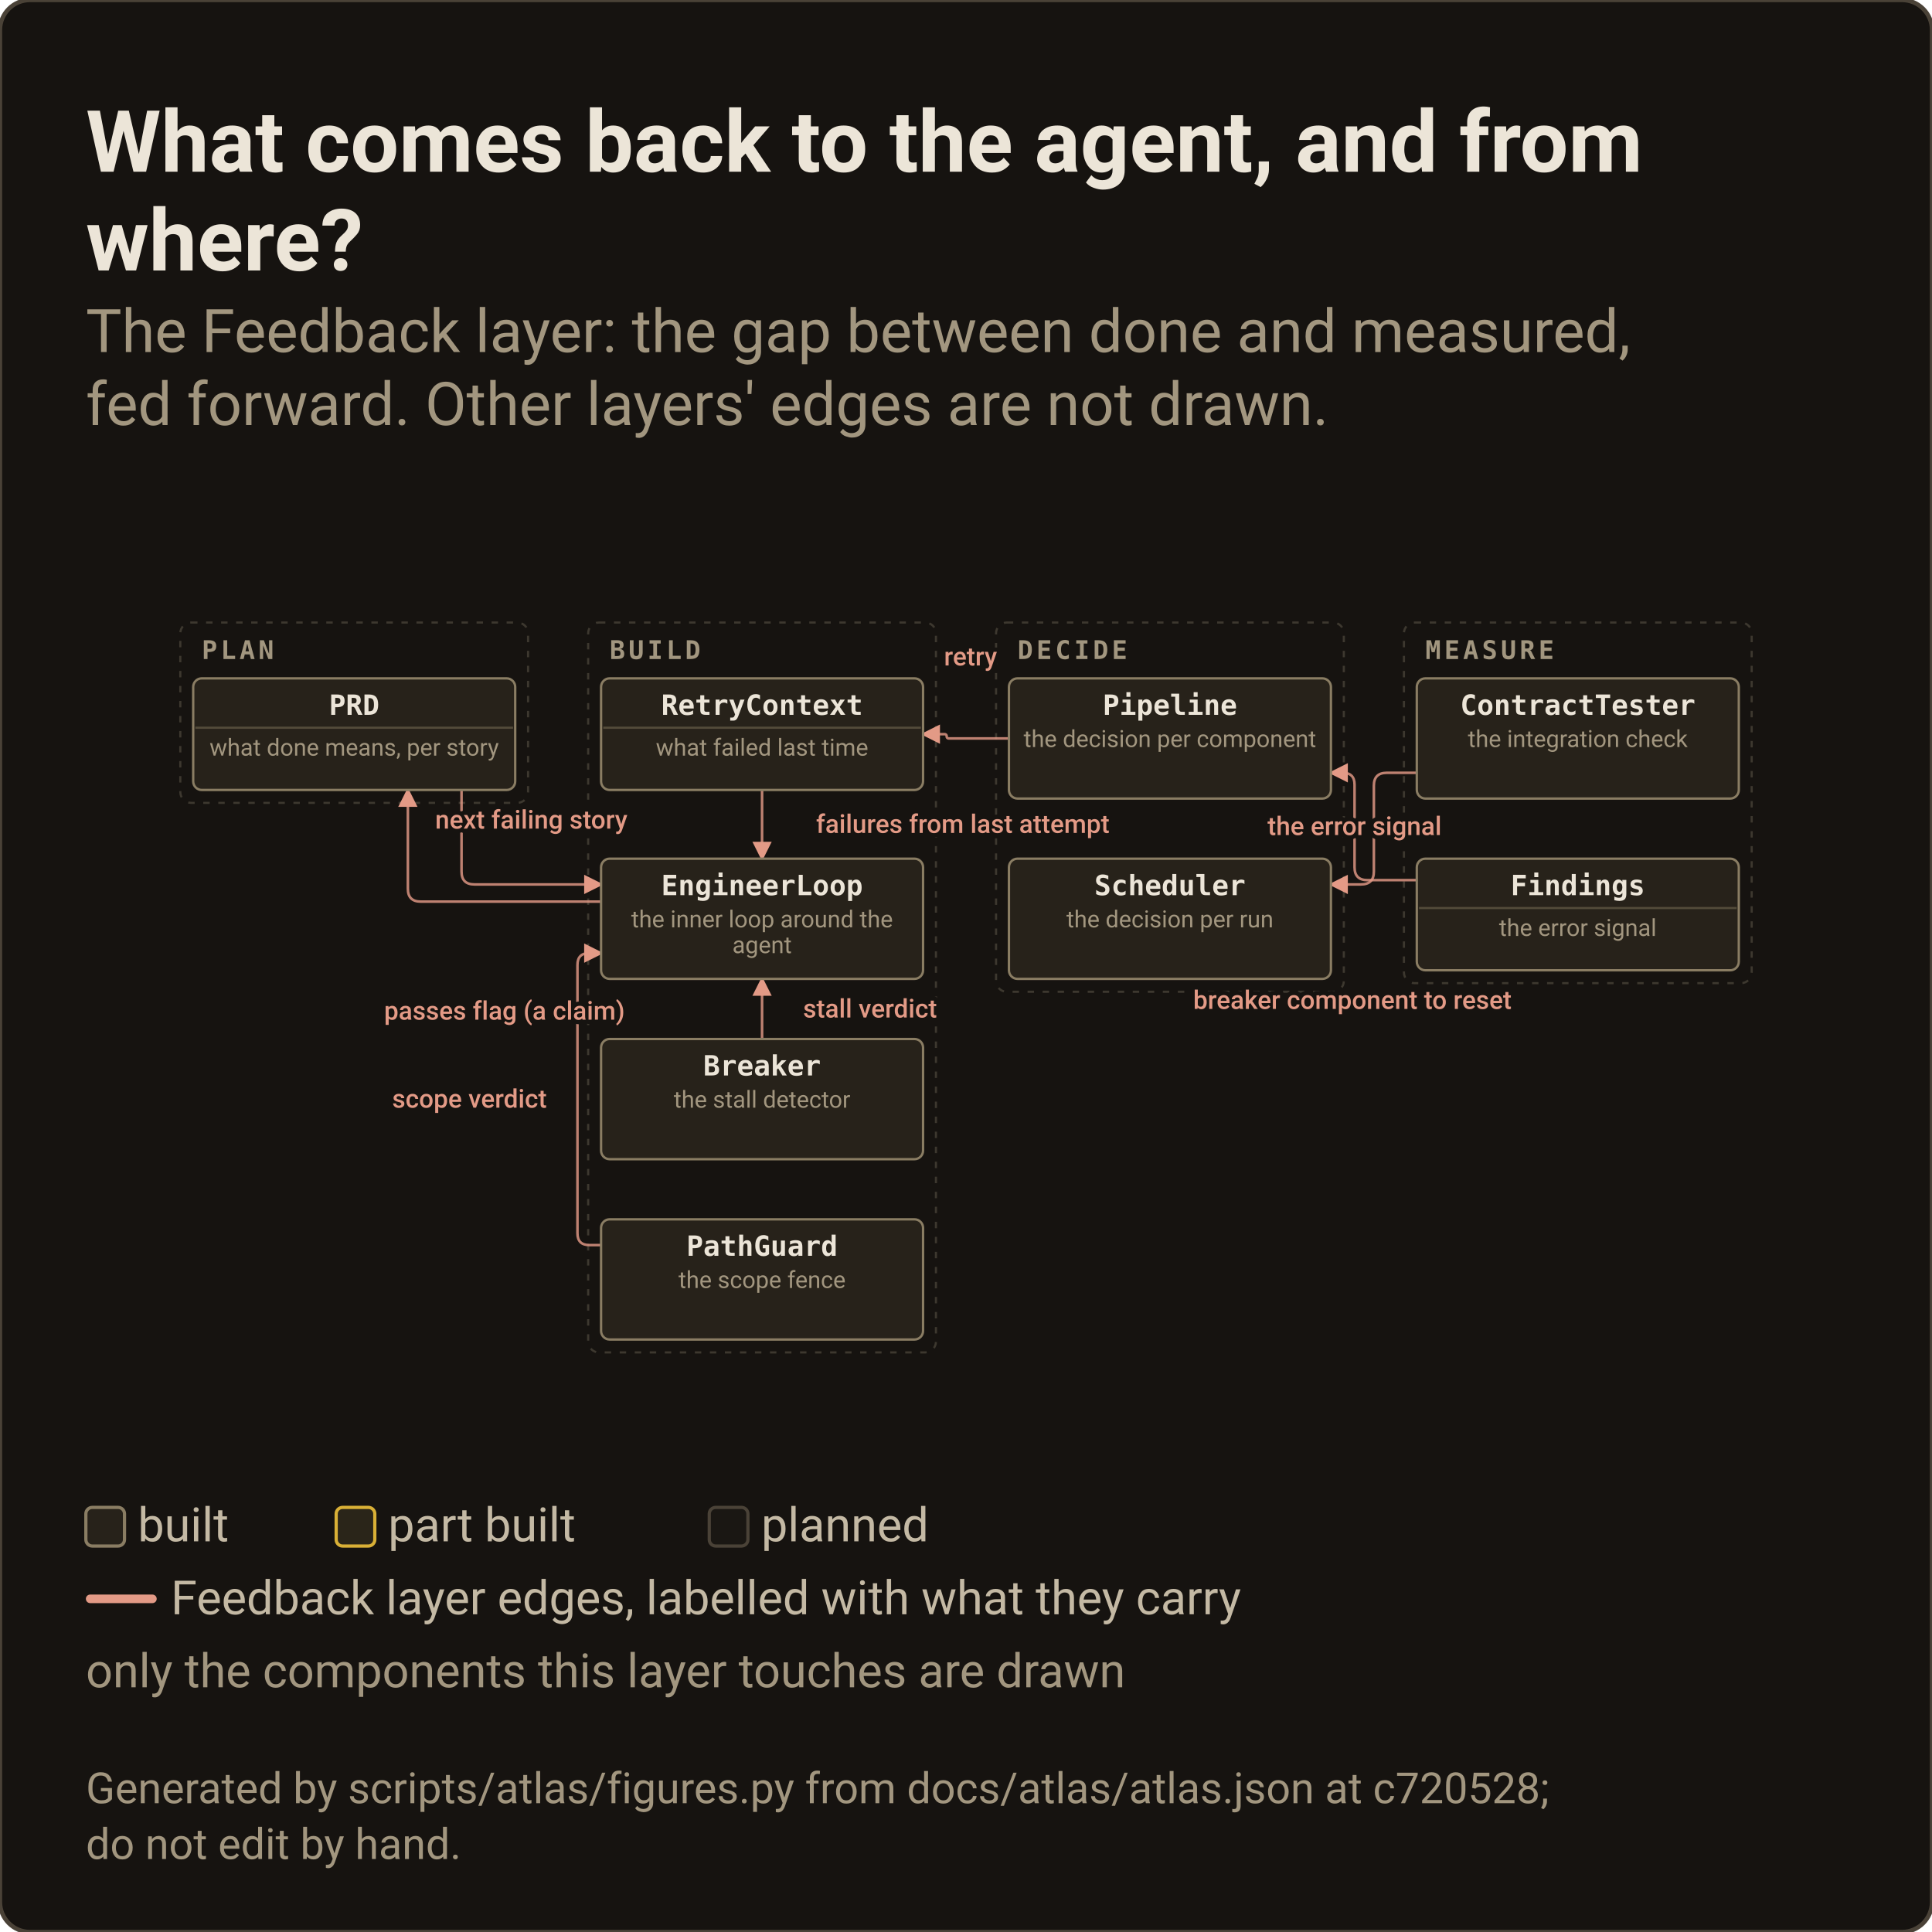
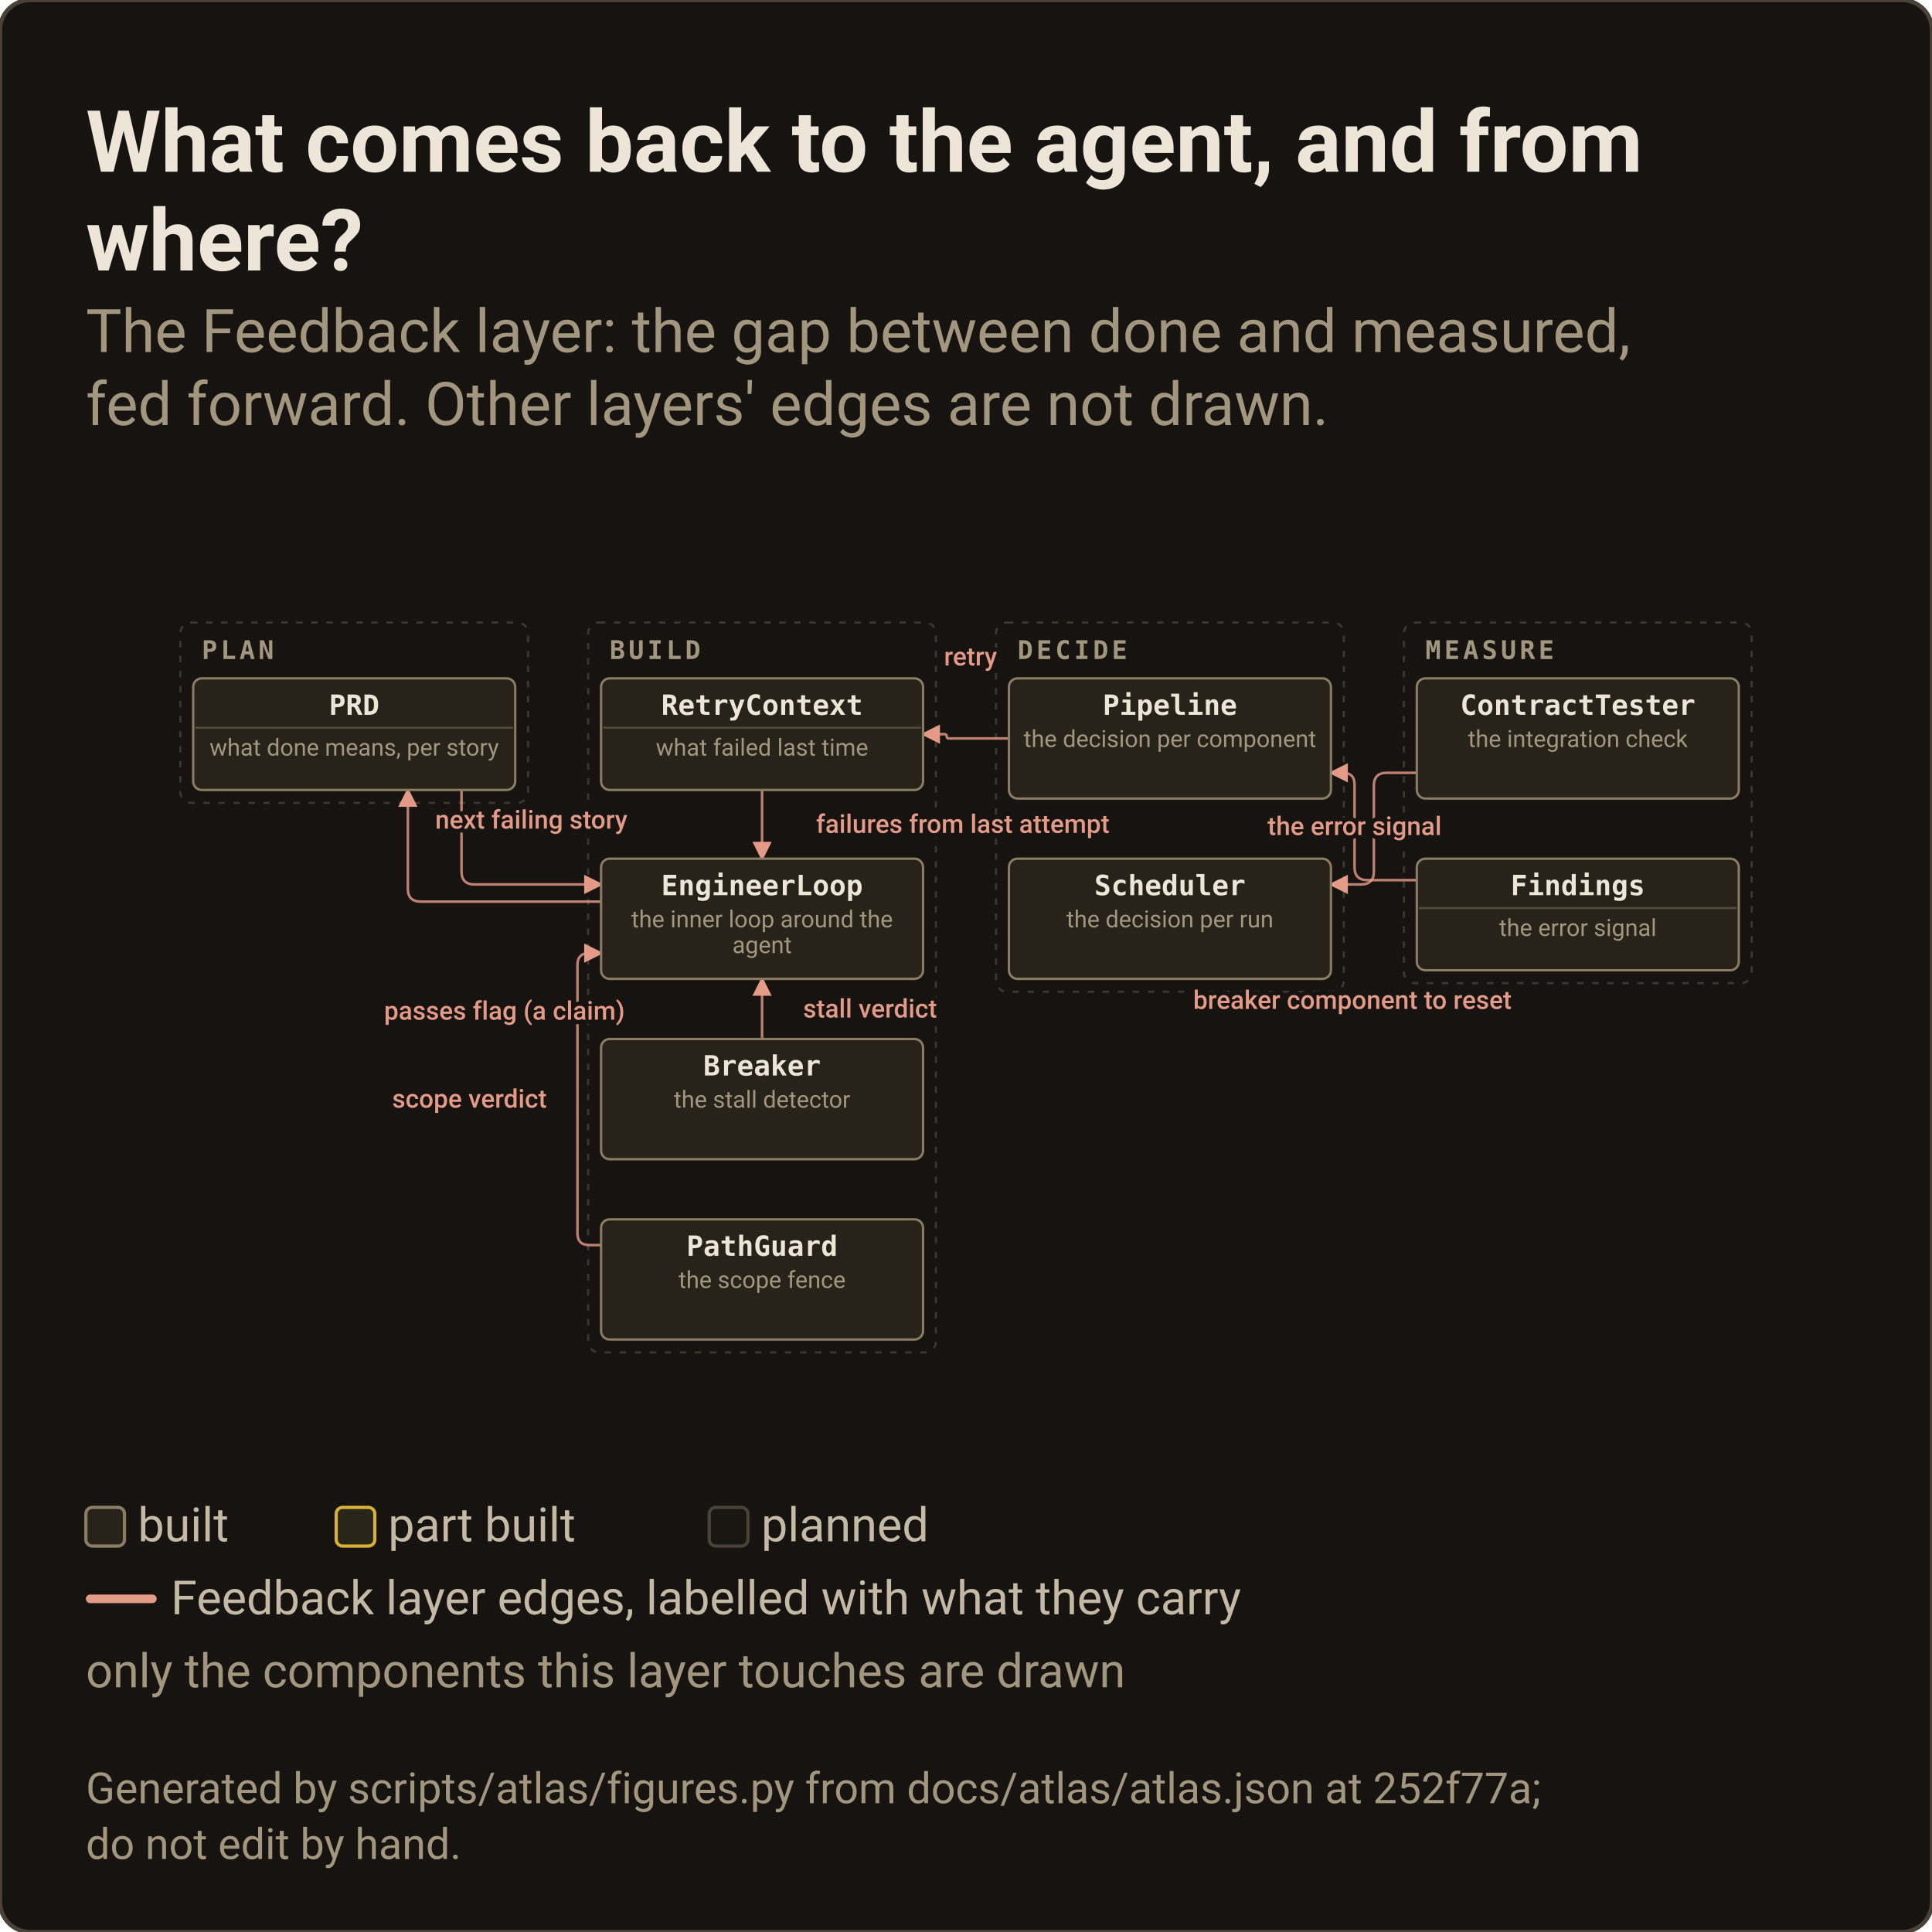
<svg xmlns="http://www.w3.org/2000/svg" width="900" height="900" viewBox="0 0 900 900" role="img" aria-label="Feedback layer of the kstrl system map">
  <rect x="0" y="0" width="900" height="900" rx="14" fill="#161310" stroke="#4A4237" stroke-width="2" />
  <text x="40.0" y="80.0" class="c0">What comes back to the agent, and from</text>
  <text x="40.0" y="126.0" class="c0">where?</text>
  <text x="40.0" y="164.0" class="c1">The Feedback layer: the gap between done and measured,</text>
  <text x="40.0" y="198.0" class="c1">fed forward. Other layers' edges are not drawn.</text>
  <svg id="map" x="76.0" y="216.0" width="748" height="464" viewBox="0 0 748 464" overflow="visible">
    <defs>
      <marker id="map-m-work" viewBox="0 0 8 8" refX="7" refY="4" markerUnits="userSpaceOnUse" markerWidth="9" markerHeight="9" orient="auto-start-reverse">
        <path d="M0,0 L8,4 L0,8 z" fill="#D9CDB2" />
      </marker>
      <marker id="map-m-measure" viewBox="0 0 8 8" refX="7" refY="4" markerUnits="userSpaceOnUse" markerWidth="9" markerHeight="9" orient="auto-start-reverse">
        <path d="M0,0 L8,4 L0,8 z" fill="#82A7BA" />
      </marker>
      <marker id="map-m-feedback" viewBox="0 0 8 8" refX="7" refY="4" markerUnits="userSpaceOnUse" markerWidth="9" markerHeight="9" orient="auto-start-reverse">
        <path d="M0,0 L8,4 L0,8 z" fill="#E39A86" />
      </marker>
      <marker id="map-m-operator" viewBox="0 0 8 8" refX="7" refY="4" markerUnits="userSpaceOnUse" markerWidth="9" markerHeight="9" orient="auto-start-reverse">
        <path d="M0,0 L8,4 L0,8 z" fill="#DD9BBD" />
      </marker>
      <marker id="map-m-trust" viewBox="0 0 8 8" refX="7" refY="4" markerUnits="userSpaceOnUse" markerWidth="9" markerHeight="9" orient="auto-start-reverse">
        <path d="M0,0 L8,4 L0,8 z" fill="#B48EC9" />
      </marker>
      <marker id="map-m-learn" viewBox="0 0 8 8" refX="7" refY="4" markerUnits="userSpaceOnUse" markerWidth="9" markerHeight="9" orient="auto-start-reverse">
        <path d="M0,0 L8,4 L0,8 z" fill="#86C9A9" />
      </marker>
      <marker id="map-m-record" viewBox="0 0 8 8" refX="7" refY="4" markerUnits="userSpaceOnUse" markerWidth="9" markerHeight="9" orient="auto-start-reverse">
        <path d="M0,0 L8,4 L0,8 z" fill="#B7C27C" />
      </marker>
      <marker id="map-m-change" viewBox="0 0 8 8" refX="7" refY="4" markerUnits="userSpaceOnUse" markerWidth="9" markerHeight="9" orient="auto-start-reverse">
        <path d="M0,0 L8,4 L0,8 z" fill="#E26D5A" />
      </marker>
      <marker id="map-m-reach" viewBox="0 0 8 8" refX="7" refY="4" markerUnits="userSpaceOnUse" markerWidth="9" markerHeight="9" orient="auto-start-reverse">
        <path d="M0,0 L8,4 L0,8 z" fill="#E5A84F" />
      </marker>
    </defs>
    <style>#map .node.quiet{opacity:.42}#map .node.planned{opacity:.5}#map .node.planned.quiet{opacity:.3}#map .node.meas .node__box{stroke:#82A7BA;stroke-width:2.2}#map .node.acts .node__box{stroke:#E5A84F;stroke-width:2.4}#map .node__ring{display:none;fill:none;stroke:#82A7BA;stroke-width:1.6}#map .node.meas .node__ring{display:inline}#map .flow.planned{opacity:.35}#map .flowlbl.planned{opacity:.5}#map .flow.off,#map .flowlbl.off{display:none}#map .flow.hot{opacity:1;stroke-opacity:1;stroke-width:2.6}#map .flowlbl.hot{opacity:1}</style>
    <rect x="8.0" y="74.0" width="162.0" height="84.0" rx="5" fill="none" stroke="#A2967F" stroke-opacity=".28" stroke-width="1" stroke-dasharray="3 4" />
    <text x="18.0" y="91.0" class="t1">PLAN</text>
    <rect x="198.0" y="74.0" width="162.0" height="340.0" rx="5" fill="none" stroke="#A2967F" stroke-opacity=".28" stroke-width="1" stroke-dasharray="3 4" />
    <text x="208.0" y="91.0" class="t1">BUILD</text>
    <rect x="388.0" y="74.0" width="162.0" height="172.0" rx="5" fill="none" stroke="#A2967F" stroke-opacity=".28" stroke-width="1" stroke-dasharray="3 4" />
    <text x="398.0" y="91.0" class="t1">DECIDE</text>
    <rect x="578.0" y="74.0" width="162.0" height="168.0" rx="5" fill="none" stroke="#A2967F" stroke-opacity=".28" stroke-width="1" stroke-dasharray="3 4" />
    <text x="588.0" y="91.0" class="t1">MEASURE</text>
    <g data-layer="flow">
      <path id="map-f15" class="flow build" data-edge="15" data-from="RetryContext" data-to="EngineerLoop" data-art="failures from last attempt" data-kind="build" data-layer="feedback" d="M 279.0 152.0 L 279.0 184.0" fill="none" stroke="#E39A86" stroke-opacity="0.82" stroke-width="1.2" stroke-linecap="round" marker-end="url(#map-m-feedback)" />
      <path id="map-f19" class="flow build" data-edge="19" data-from="PRD" data-to="EngineerLoop" data-art="next failing story" data-kind="build" data-layer="feedback" d="M 139.0 152.0 L 139.0 190.0 Q 139.0 196.0 145.0 196.0 L 204.0 196.0" fill="none" stroke="#E39A86" stroke-opacity="0.82" stroke-width="1.2" stroke-linecap="round" marker-end="url(#map-m-feedback)" />
      <path id="map-f20" class="flow build" data-edge="20" data-from="EngineerLoop" data-to="PRD" data-art="passes flag (a claim)" data-kind="build" data-layer="feedback" d="M 204.0 204.0 L 120.0 204.0 Q 114.0 204.0 114.0 198.0 L 114.0 152.0" fill="none" stroke="#E39A86" stroke-opacity="0.82" stroke-width="1.2" stroke-linecap="round" marker-end="url(#map-m-feedback)" />
      <path id="map-f21" class="flow build" data-edge="21" data-from="Breaker" data-to="EngineerLoop" data-art="stall verdict" data-kind="build" data-layer="feedback" d="M 279.0 268.0 L 279.0 240.0" fill="none" stroke="#E39A86" stroke-opacity="0.82" stroke-width="1.2" stroke-linecap="round" marker-end="url(#map-m-feedback)" />
      <path id="map-f22" class="flow build" data-edge="22" data-from="PathGuard" data-to="EngineerLoop" data-art="scope verdict" data-kind="build" data-layer="feedback" d="M 204.0 364.0 L 198.5 364.0 Q 193.0 364.0 193.0 358.5 L 193.0 233.5 Q 193.0 228.0 198.5 228.0 L 204.0 228.0" fill="none" stroke="#E39A86" stroke-opacity="0.82" stroke-width="1.2" stroke-linecap="round" marker-end="url(#map-m-feedback)" />
      <path id="map-f35" class="flow decide" data-edge="35" data-from="Findings" data-to="Pipeline" data-art="the error signal" data-kind="decide" data-layer="feedback" d="M 584.0 194.0 L 561.0 194.0 Q 555.0 194.0 555.0 188.0 L 555.0 149.5 Q 555.0 144.0 549.5 144.0 L 544.0 144.0" fill="none" stroke="#E39A86" stroke-opacity="0.82" stroke-width="1.2" stroke-linecap="round" marker-end="url(#map-m-feedback)" />
      <path id="map-f36" class="flow decide" data-edge="36" data-from="Pipeline" data-to="RetryContext" data-art="retry" data-kind="decide" data-layer="feedback" d="M 394.0 128.0 L 366.0 128.0 Q 365.0 128.0 365.0 127.0 L 365.0 127.0 Q 365.0 126.0 364.0 126.0 L 354.0 126.0" fill="none" stroke="#E39A86" stroke-opacity="0.82" stroke-width="1.2" stroke-linecap="round" marker-end="url(#map-m-feedback)" />
      <path id="map-f42" class="flow decide" data-edge="42" data-from="ContractTester" data-to="Scheduler" data-art="breaker component to reset" data-kind="decide" data-layer="feedback" d="M 584.0 144.0 L 570.0 144.0 Q 564.0 144.0 564.0 150.0 L 564.0 190.0 Q 564.0 196.0 558.0 196.0 L 544.0 196.0" fill="none" stroke="#E39A86" stroke-opacity="0.82" stroke-width="1.2" stroke-linecap="round" marker-end="url(#map-m-feedback)" />
    </g>
    <g class="node built" data-id="PRD" data-kind="store" data-state="built" data-region="plan" role="button" tabindex="0" aria-label="PRD, what done means, per story, built">
      <rect class="node__box" x="14.0" y="100.0" width="150.0" height="52.0" rx="4.0" fill="#27221A" stroke="#8A7D63" stroke-width="1.1" />
      <rect class="node__ring" x="17.0" y="103.0" width="144.0" height="46.0" rx="3.0" />
      <text x="89.0" y="117.0" class="t2">PRD</text>
      <line x1="15.0" y1="123.0" x2="163.0" y2="123.0" stroke="#8A7D63" stroke-opacity=".45" stroke-width="1" />
      <g data-layer="job">
        <text x="89.0" y="136.0" class="t3">what done means, per story</text>
      </g>
    </g>
    <g class="node built" data-id="RetryContext" data-kind="store" data-state="built" data-region="build" role="button" tabindex="0" aria-label="RetryContext, what failed last time, built">
      <rect class="node__box" x="204.0" y="100.0" width="150.0" height="52.0" rx="4.0" fill="#27221A" stroke="#8A7D63" stroke-width="1.1" />
      <rect class="node__ring" x="207.0" y="103.0" width="144.0" height="46.0" rx="3.0" />
      <text x="279.0" y="117.0" class="t2">RetryContext</text>
      <line x1="205.0" y1="123.0" x2="353.0" y2="123.0" stroke="#8A7D63" stroke-opacity=".45" stroke-width="1" />
      <g data-layer="job">
        <text x="279.0" y="136.0" class="t3">what failed last time</text>
      </g>
    </g>
    <g class="node built" data-id="EngineerLoop" data-kind="component" data-state="built" data-region="build" role="button" tabindex="0" aria-label="EngineerLoop, the inner loop around the agent, built">
      <rect class="node__box" x="204.0" y="184.0" width="150.0" height="56.0" rx="4.0" fill="#27221A" stroke="#8A7D63" stroke-width="1.1" />
      <rect class="node__ring" x="207.0" y="187.0" width="144.0" height="50.0" rx="3.0" />
      <text x="279.0" y="201.0" class="t2">EngineerLoop</text>
      <g data-layer="job">
        <text x="279.0" y="216.0" class="t3">the inner loop around the</text>
        <text x="279.0" y="228.0" class="t3">agent</text>
      </g>
    </g>
    <g class="node built" data-id="Breaker" data-kind="component" data-state="built" data-region="build" role="button" tabindex="0" aria-label="Breaker, the stall detector, built">
      <rect class="node__box" x="204.0" y="268.0" width="150.0" height="56.0" rx="4.0" fill="#27221A" stroke="#8A7D63" stroke-width="1.1" />
      <rect class="node__ring" x="207.0" y="271.0" width="144.0" height="50.0" rx="3.0" />
      <text x="279.0" y="285.0" class="t2">Breaker</text>
      <g data-layer="job">
        <text x="279.0" y="300.0" class="t3">the stall detector</text>
      </g>
    </g>
    <g class="node built" data-id="PathGuard" data-kind="component" data-state="built" data-region="build" role="button" tabindex="0" aria-label="PathGuard, the scope fence, built">
      <rect class="node__box" x="204.0" y="352.0" width="150.0" height="56.0" rx="4.0" fill="#27221A" stroke="#8A7D63" stroke-width="1.1" />
      <rect class="node__ring" x="207.0" y="355.0" width="144.0" height="50.0" rx="3.0" />
      <text x="279.0" y="369.0" class="t2">PathGuard</text>
      <g data-layer="job">
        <text x="279.0" y="384.0" class="t3">the scope fence</text>
      </g>
    </g>
    <g class="node built" data-id="ContractTester" data-kind="component" data-state="built" data-region="measure" role="button" tabindex="0" aria-label="ContractTester, the integration check, built">
      <rect class="node__box" x="584.0" y="100.0" width="150.0" height="56.0" rx="4.0" fill="#27221A" stroke="#8A7D63" stroke-width="1.1" />
      <rect class="node__ring" x="587.0" y="103.0" width="144.0" height="50.0" rx="3.0" />
      <text x="659.0" y="117.0" class="t2">ContractTester</text>
      <g data-layer="job">
        <text x="659.0" y="132.0" class="t3">the integration check</text>
      </g>
    </g>
    <g class="node built" data-id="Findings" data-kind="store" data-state="built" data-region="measure" role="button" tabindex="0" aria-label="Findings, the error signal, built">
      <rect class="node__box" x="584.0" y="184.0" width="150.0" height="52.0" rx="4.0" fill="#27221A" stroke="#8A7D63" stroke-width="1.1" />
      <rect class="node__ring" x="587.0" y="187.0" width="144.0" height="46.0" rx="3.0" />
      <text x="659.0" y="201.0" class="t2">Findings</text>
      <line x1="585.0" y1="207.0" x2="733.0" y2="207.0" stroke="#8A7D63" stroke-opacity=".45" stroke-width="1" />
      <g data-layer="job">
        <text x="659.0" y="220.0" class="t3">the error signal</text>
      </g>
    </g>
    <g class="node built" data-id="Pipeline" data-kind="component" data-state="built" data-region="decide" role="button" tabindex="0" aria-label="Pipeline, the decision per component, built">
      <rect class="node__box" x="394.0" y="100.0" width="150.0" height="56.0" rx="4.0" fill="#27221A" stroke="#8A7D63" stroke-width="1.1" />
      <rect class="node__ring" x="397.0" y="103.0" width="144.0" height="50.0" rx="3.0" />
      <text x="469.0" y="117.0" class="t2">Pipeline</text>
      <g data-layer="job">
        <text x="469.0" y="132.0" class="t3">the decision per component</text>
      </g>
    </g>
    <g class="node built" data-id="Scheduler" data-kind="component" data-state="built" data-region="decide" role="button" tabindex="0" aria-label="Scheduler, the decision per run, built">
      <rect class="node__box" x="394.0" y="184.0" width="150.0" height="56.0" rx="4.0" fill="#27221A" stroke="#8A7D63" stroke-width="1.1" />
      <rect class="node__ring" x="397.0" y="187.0" width="144.0" height="50.0" rx="3.0" />
      <text x="469.0" y="201.0" class="t2">Scheduler</text>
      <g data-layer="job">
        <text x="469.0" y="216.0" class="t3">the decision per run</text>
      </g>
    </g>
    <g data-layer="flow">
      <g class="flowlbl build" data-edge="15" data-from="RetryContext" data-to="EngineerLoop" data-layer="feedback">
        <text x="372.5" y="172.0" class="t0">failures from last attempt</text>
      </g>
      <g class="flowlbl build" data-edge="19" data-from="PRD" data-to="EngineerLoop" data-layer="feedback">
        <text x="171.5" y="170.0" class="t0">next failing story</text>
      </g>
      <g class="flowlbl build" data-edge="20" data-from="EngineerLoop" data-to="PRD" data-layer="feedback">
        <text x="159.0" y="259.0" class="t0">passes flag (a claim)</text>
      </g>
      <g class="flowlbl build" data-edge="21" data-from="Breaker" data-to="EngineerLoop" data-layer="feedback">
        <text x="329.3" y="258.0" class="t0">stall verdict</text>
      </g>
      <g class="flowlbl build" data-edge="22" data-from="PathGuard" data-to="EngineerLoop" data-layer="feedback">
        <text x="142.7" y="300.0" class="t0">scope verdict</text>
      </g>
      <g class="flowlbl decide" data-edge="35" data-from="Findings" data-to="Pipeline" data-layer="feedback">
        <text x="555.0" y="173.0" class="t0">the error signal</text>
      </g>
      <g class="flowlbl decide" data-edge="36" data-from="Pipeline" data-to="RetryContext" data-layer="feedback">
        <text x="376.1" y="94.0" class="t0">retry</text>
      </g>
      <g class="flowlbl decide" data-edge="42" data-from="ContractTester" data-to="Scheduler" data-layer="feedback">
        <text x="554.0" y="254.0" class="t0">breaker component to reset</text>
      </g>
    </g>
    <style>#map .t0{font-family:ui-sans-serif,system-ui,-apple-system,"SF Pro Text","Segoe UI",Roboto,"Helvetica Neue",Arial,sans-serif;font-size:12.0px;font-weight:500;fill:#E39A86;text-anchor:middle;paint-order:stroke;stroke:#161310;stroke-width:4;stroke-linejoin:round}#map .t1{font-family:ui-monospace,"SF Mono",SFMono-Regular,"JetBrains Mono",Menlo,Consolas,monospace;font-size:12.0px;font-weight:600;fill:#A2967F;text-anchor:start;letter-spacing:.13em}#map .t2{font-family:ui-monospace,"SF Mono",SFMono-Regular,"JetBrains Mono",Menlo,Consolas,monospace;font-size:13.0px;font-weight:600;fill:#ECE5D8;text-anchor:middle}#map .t3{font-family:ui-sans-serif,system-ui,-apple-system,"SF Pro Text","Segoe UI",Roboto,"Helvetica Neue",Arial,sans-serif;font-size:11.0px;font-weight:400;fill:#A2967F;text-anchor:middle}</style>
  </svg>
  <rect x="40.0" y="702.2" width="18" height="18" rx="3" fill="#27221A" stroke="#8A7D63" stroke-width="1.5" />
  <text x="64.2" y="718.0" class="c2">built</text>
  <rect x="156.6" y="702.2" width="18" height="18" rx="3" fill="#2A2519" stroke="#D9B036" stroke-width="1.5" />
  <text x="180.8" y="718.0" class="c2">part built</text>
  <rect x="330.4" y="702.2" width="18" height="18" rx="3" fill="#1A1713" stroke="#4A4237" stroke-width="1.5" />
  <text x="354.6" y="718.0" class="c2">planned</text>
  <rect x="40.0" y="742.8" width="33" height="4" rx="2" fill="#E39A86" />
  <text x="79.6" y="752.0" class="c2">Feedback layer edges, labelled with what they carry</text>
  <text x="40.0" y="786.0" class="c3">only the components this layer touches are drawn</text>
-   <text x="40.0" y="840.0" class="c4">Generated by scripts/atlas/figures.py from docs/atlas/atlas.json at c720528;</text>
+   <text x="40.0" y="840.0" class="c4">Generated by scripts/atlas/figures.py from docs/atlas/atlas.json at 252f77a;</text>
  <text x="40.0" y="866.0" class="c4">do not edit by hand.</text>
  <style>.c0{font-family:ui-sans-serif,system-ui,-apple-system,"SF Pro Text","Segoe UI",Roboto,"Helvetica Neue",Arial,sans-serif;font-size:40.0px;font-weight:600;fill:#ECE5D8;text-anchor:start}.c1{font-family:ui-sans-serif,system-ui,-apple-system,"SF Pro Text","Segoe UI",Roboto,"Helvetica Neue",Arial,sans-serif;font-size:28.0px;font-weight:400;fill:#A2967F;text-anchor:start}.c2{font-family:ui-sans-serif,system-ui,-apple-system,"SF Pro Text","Segoe UI",Roboto,"Helvetica Neue",Arial,sans-serif;font-size:22.0px;font-weight:400;fill:#C4B9A4;text-anchor:start}.c3{font-family:ui-sans-serif,system-ui,-apple-system,"SF Pro Text","Segoe UI",Roboto,"Helvetica Neue",Arial,sans-serif;font-size:22.0px;font-weight:400;fill:#A2967F;text-anchor:start}.c4{font-family:ui-sans-serif,system-ui,-apple-system,"SF Pro Text","Segoe UI",Roboto,"Helvetica Neue",Arial,sans-serif;font-size:20.0px;font-weight:400;fill:#A2967F;text-anchor:start}</style>
</svg>
